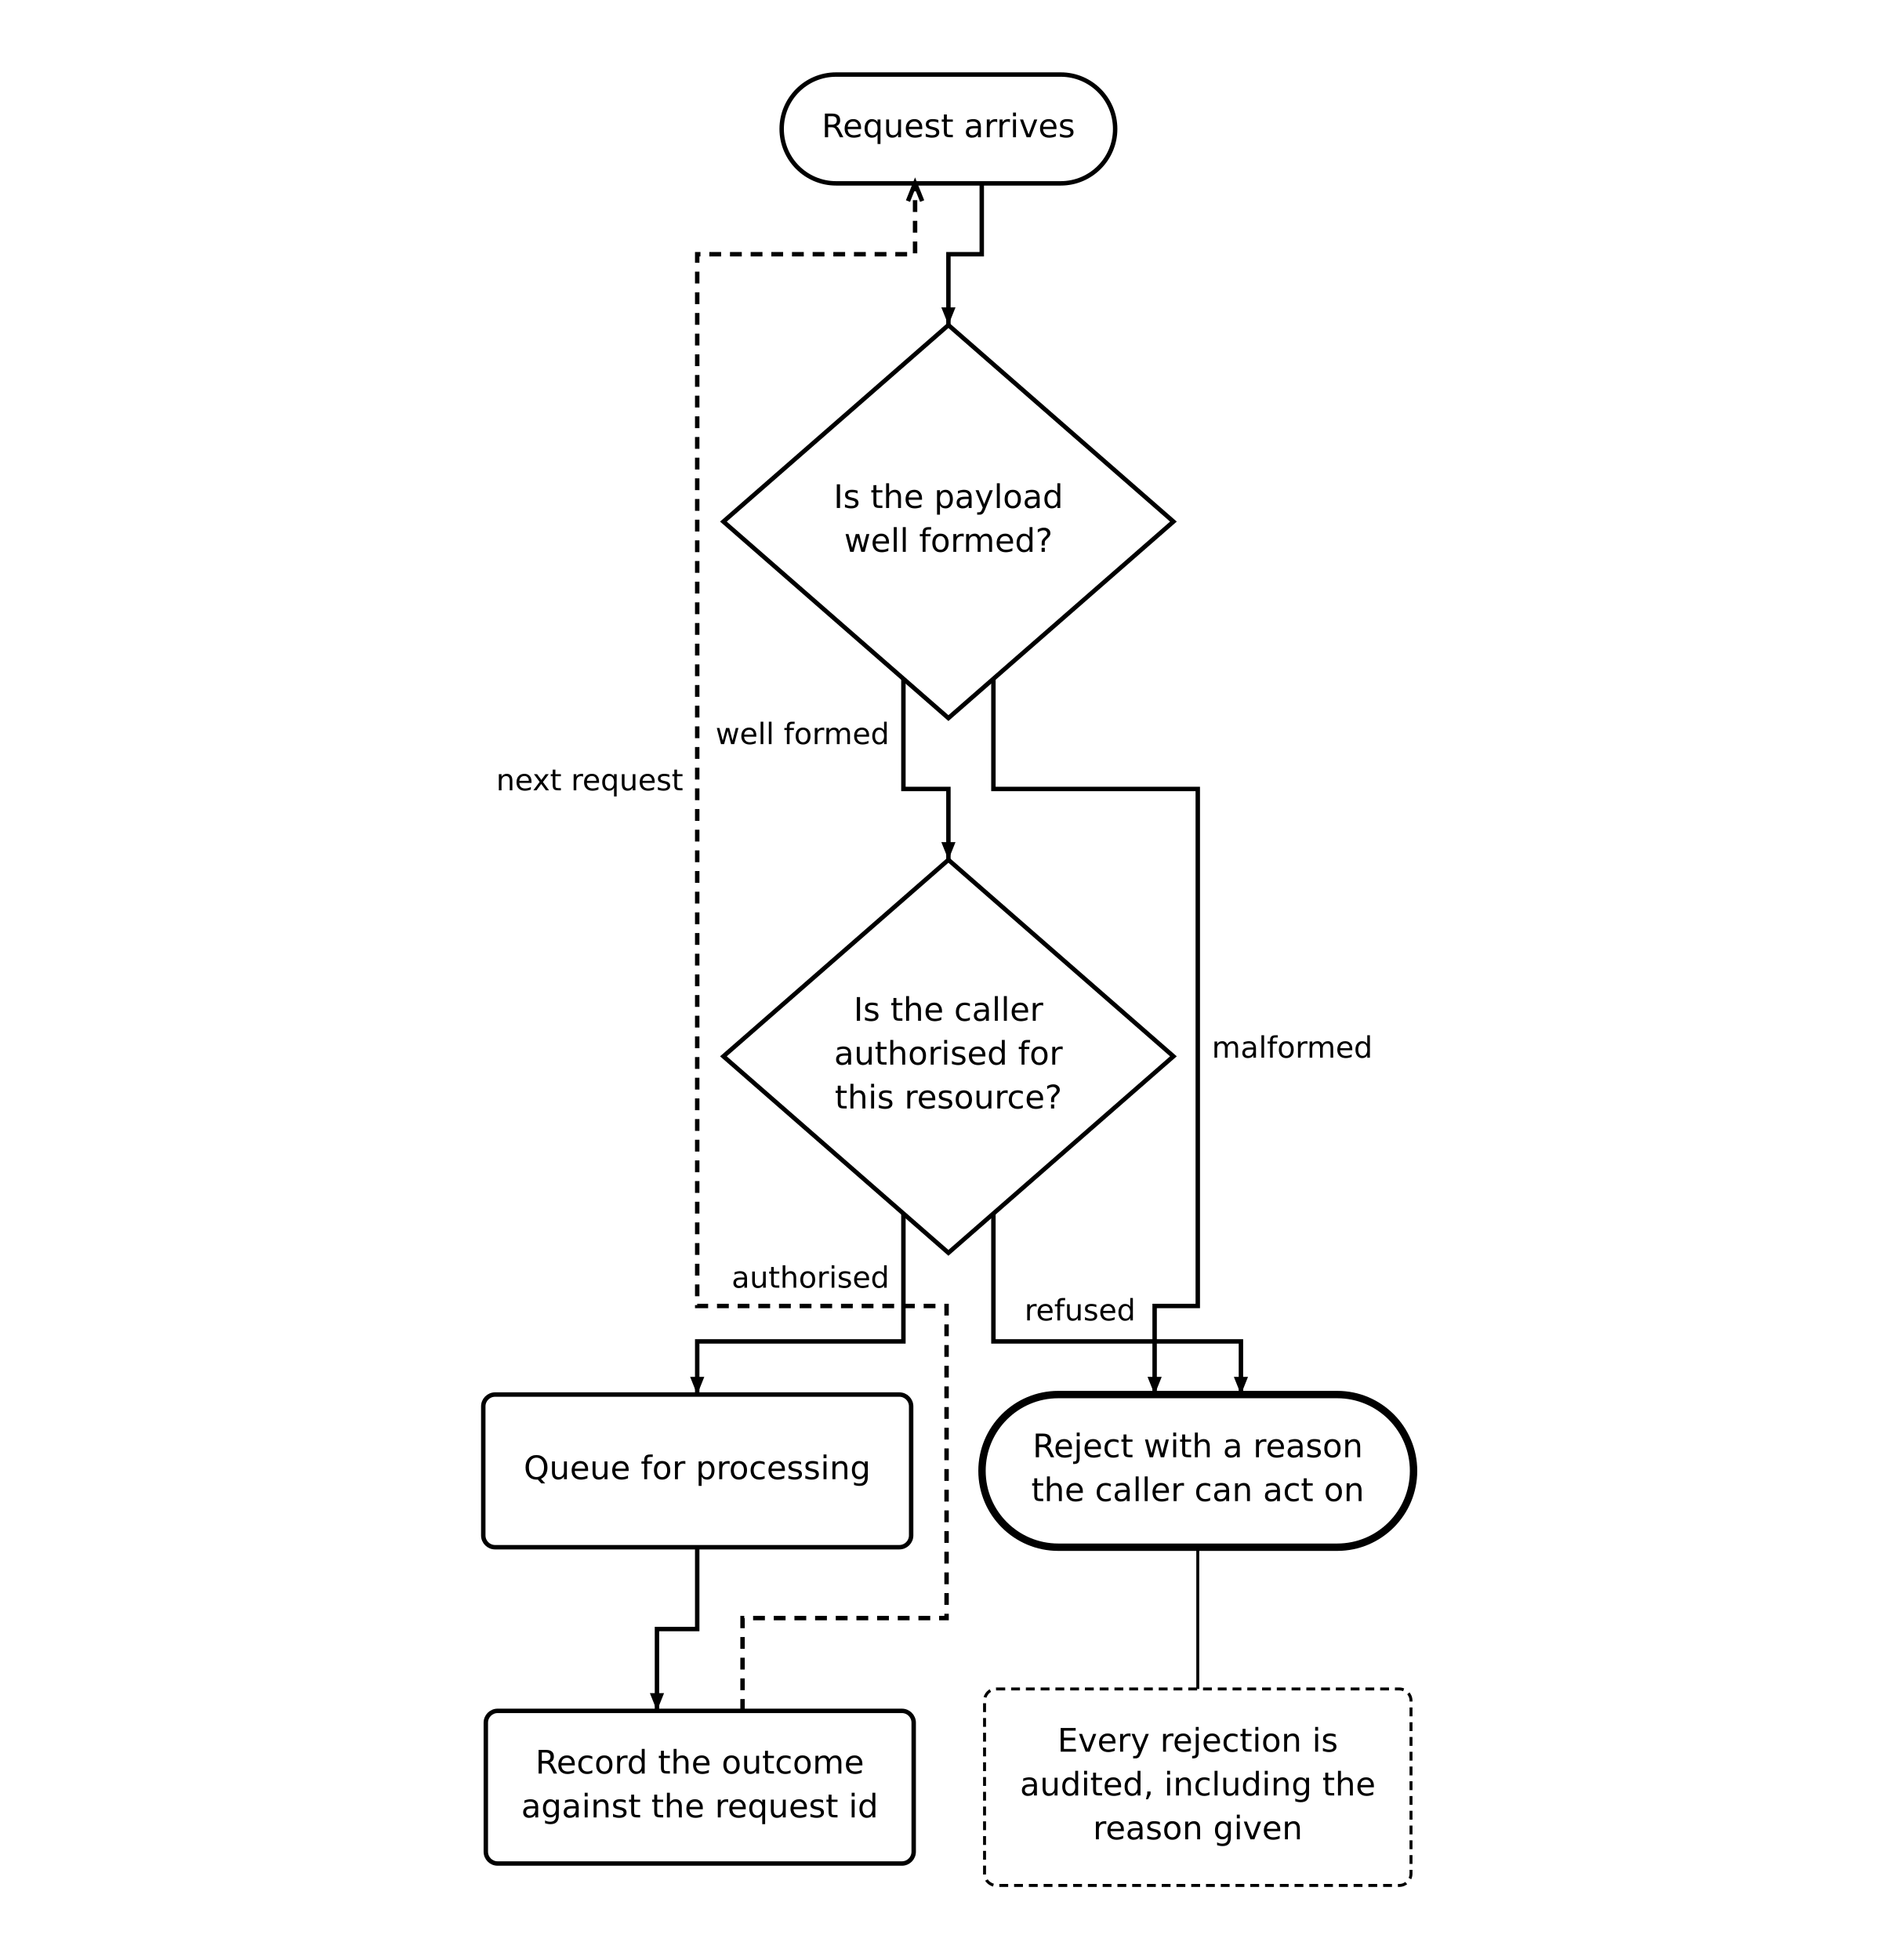
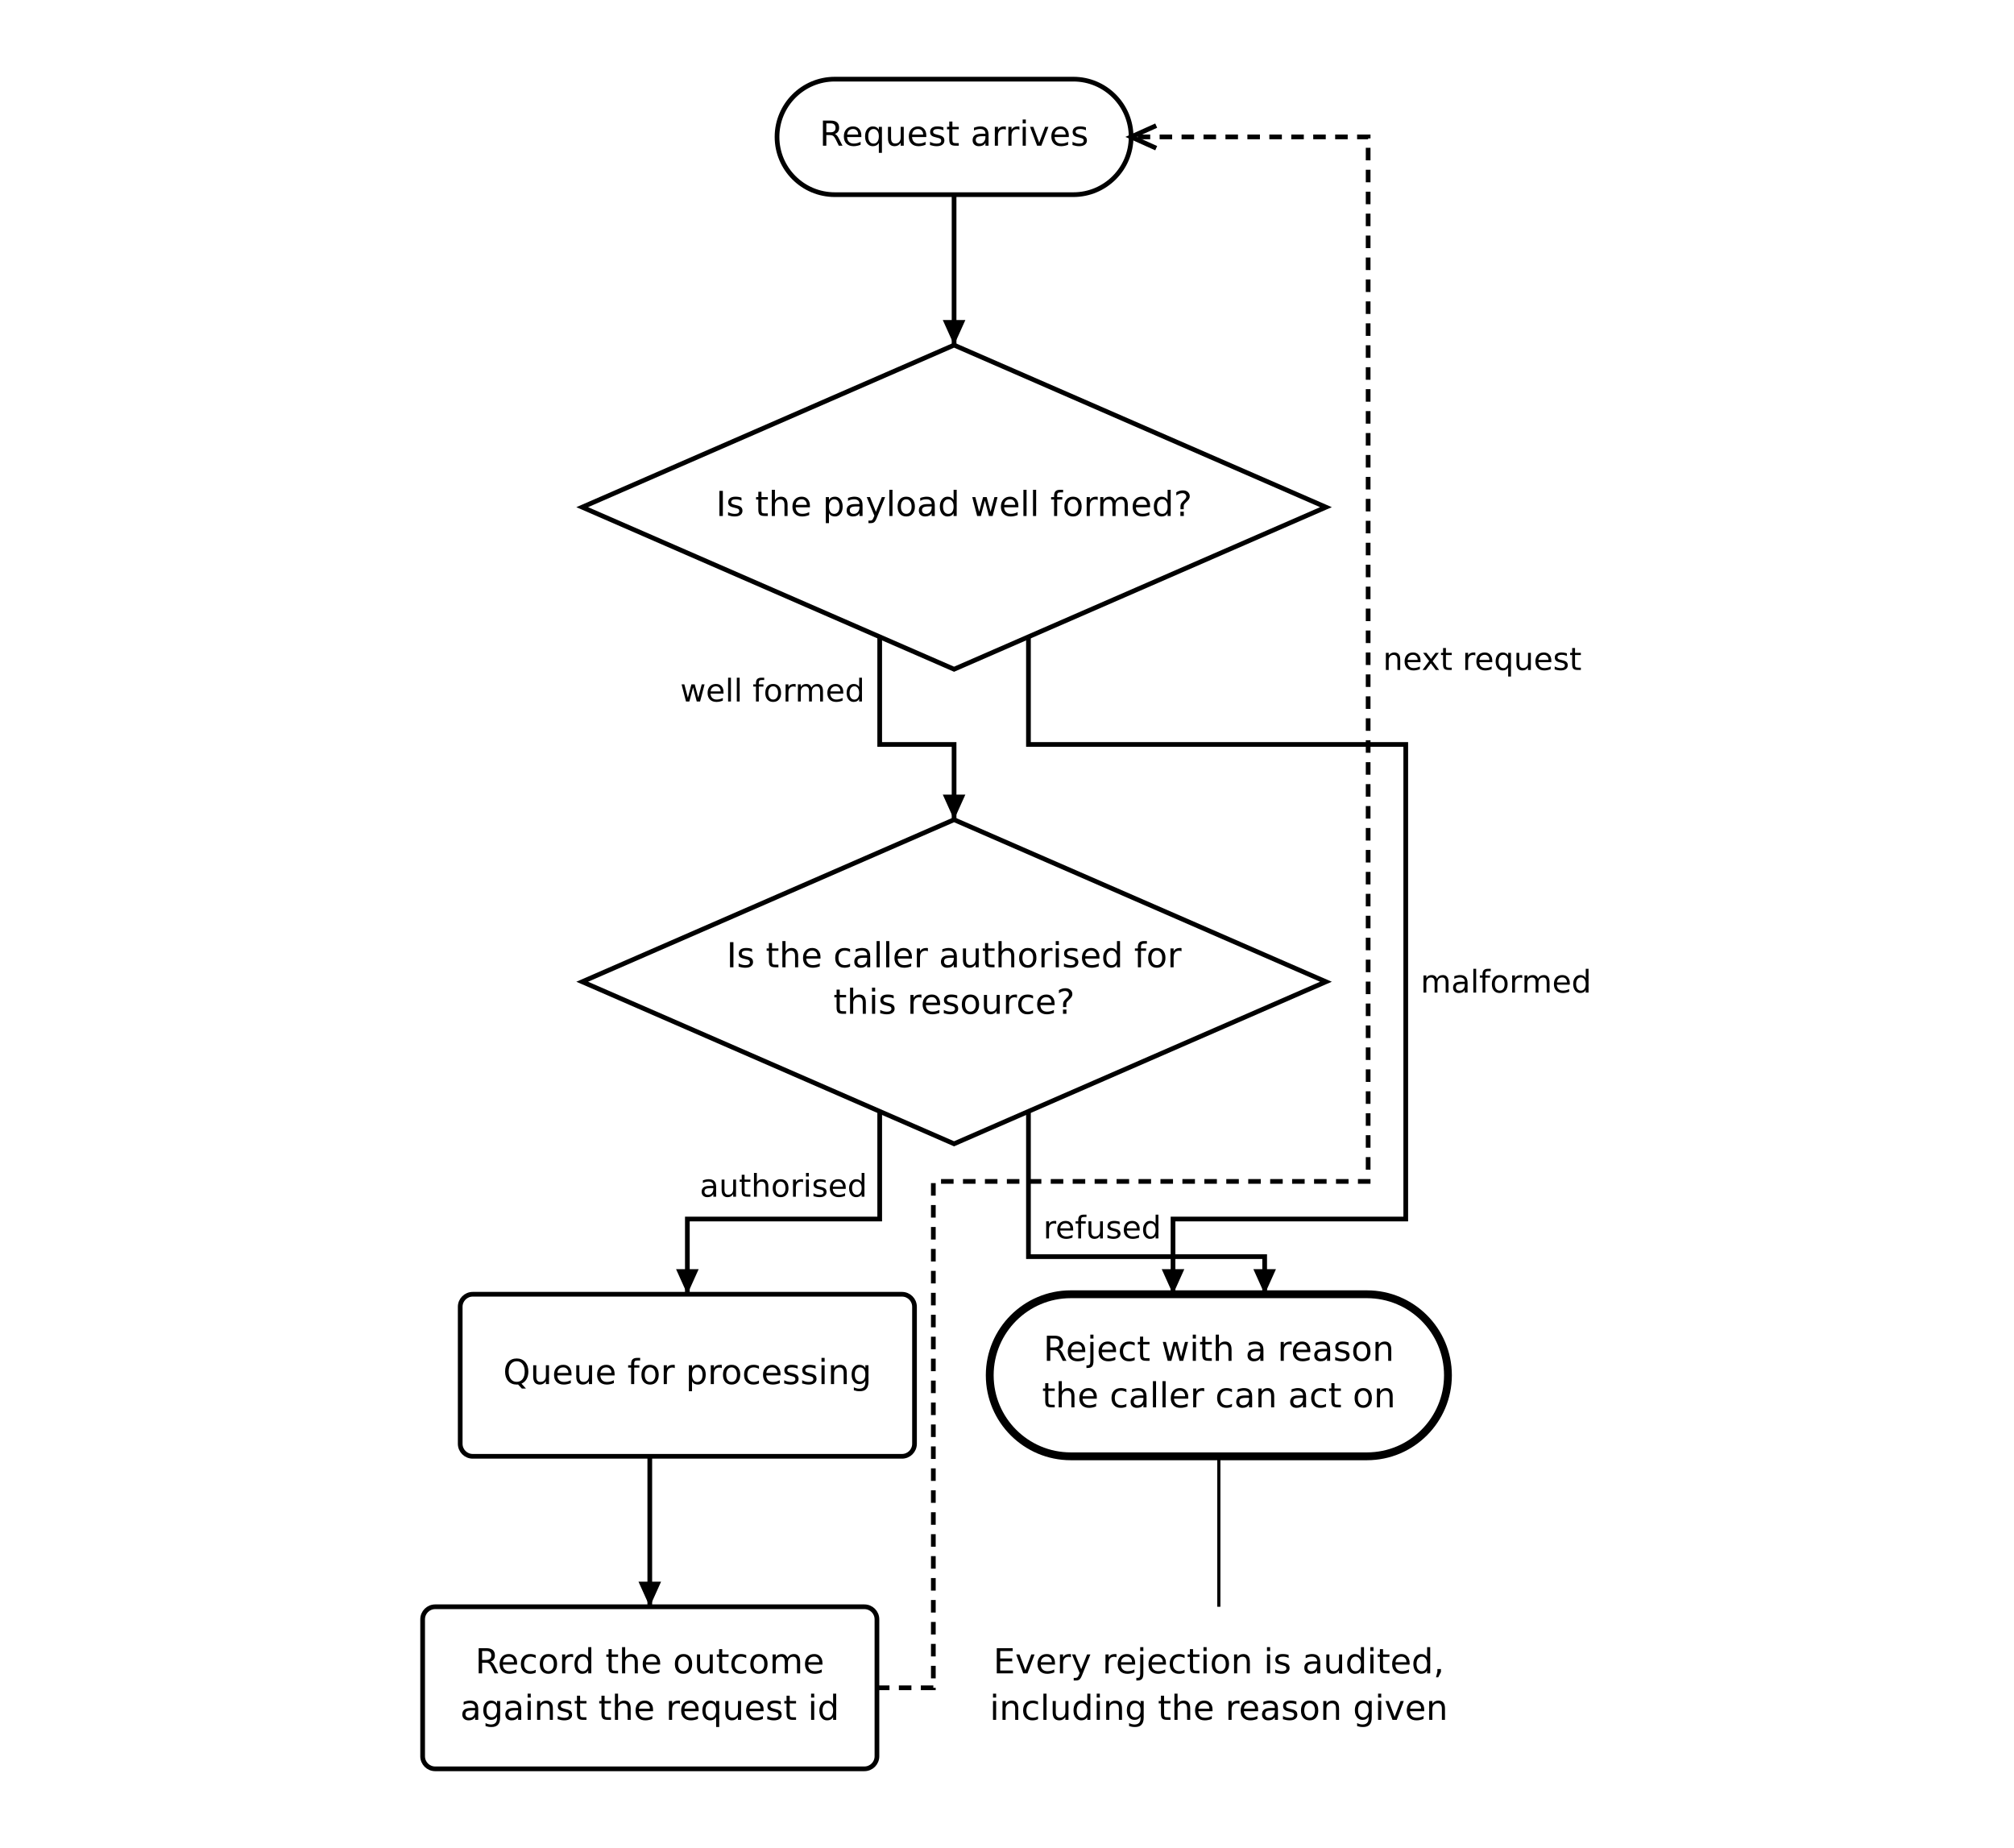
- <svg xmlns="http://www.w3.org/2000/svg" viewBox="-1.25 -1.25 642.5 663.8" role="img" aria-labelledby="ds8644054095-title ds8644054095-desc">
-   <path d="M 331.296 60.85 L 331.296 84.85 L 320 84.85 L 320 108.85" fill="none" stroke="currentColor" stroke-width="1.5" />
-   <polygon points="320,108.85 317.6,102.85 322.4,102.85" fill="currentColor" stroke="none" />
-   <path d="M 304.757 228.64 L 304.757 265.95 L 320 265.95 L 320 289.95" fill="none" stroke="currentColor" stroke-width="1.5" />
-   <polygon points="320,289.95 317.6,283.95 322.4,283.95" fill="currentColor" stroke="none" />
-   <path d="M 335.243 228.64 L 335.243 265.95 L 404.465 265.95 L 404.465 441.05 L 389.848 441.05 L 389.848 471.05" fill="none" stroke="currentColor" stroke-width="1.5" />
-   <polygon points="389.848,471.05 387.448,465.05 392.248,465.05" fill="currentColor" stroke="none" />
-   <path d="M 304.757 409.74 L 304.757 453.05 L 234.912 453.05 L 234.912 471.05" fill="none" stroke="currentColor" stroke-width="1.5" />
-   <polygon points="234.912,471.05 232.512,465.05 237.312,465.05" fill="currentColor" stroke="none" />
-   <path d="M 335.243 409.74 L 335.243 453.05 L 419.083 453.05 L 419.083 471.05" fill="none" stroke="currentColor" stroke-width="1.5" />
-   <polygon points="419.083,471.05 416.683,465.05 421.483,465.05" fill="currentColor" stroke="none" />
-   <path d="M 234.912 522.75 L 234.912 550.462 L 221.281 550.462 L 221.281 578.175" fill="none" stroke="currentColor" stroke-width="1.5" />
-   <polygon points="221.281,578.175 218.881,572.175 223.681,572.175" fill="currentColor" stroke="none" />
-   <path d="M 404.465 522.75 L 404.465 570.75" fill="none" stroke="currentColor" stroke-width="1" />
-   <path d="M 250.267 578.175 L 250.267 546.75 L 319.378 546.75 L 319.378 441.05 L 234.912 441.05 L 234.912 84.85 L 308.704 84.85 L 308.704 60.85" fill="none" stroke="currentColor" stroke-width="1.5" stroke-dasharray="4 3" />
-   <path d="M 311.104 66.85 L 308.704 60.85 L 306.304 66.85" fill="none" stroke="currentColor" stroke-width="1.5" />
-   <rect x="263.52" y="24" width="112.96" height="36.85" rx="18.425" fill="none" stroke="currentColor" stroke-width="1.5" />
-   <text x="320" y="45.233" font-family="'DejaVu Sans', sans-serif" font-size="11" fill="currentColor" text-anchor="middle">
+ <svg xmlns="http://www.w3.org/2000/svg" viewBox="-1.25 -1.25 642.5 589.55" role="img" aria-labelledby="ds5e7a639139-title ds5e7a639139-desc">
+   <path d="M 303.116 60.85 L 303.116 108.85" fill="none" stroke="currentColor" stroke-width="1.5" />
+   <polygon points="303.116,108.85 299.516,100.85 306.716,100.85" fill="currentColor" stroke="none" />
+   <path d="M 279.39 201.91 L 279.39 236.25 L 303.116 236.25 L 303.116 260.25" fill="none" stroke="currentColor" stroke-width="1.5" />
+   <polygon points="303.116,260.25 299.516,252.25 306.716,252.25" fill="currentColor" stroke="none" />
+   <path d="M 326.843 201.91 L 326.843 236.25 L 447.21 236.25 L 447.21 387.65 L 372.964 387.65 L 372.964 411.65" fill="none" stroke="currentColor" stroke-width="1.5" />
+   <polygon points="372.964,411.65 369.364,403.65 376.564,403.65" fill="currentColor" stroke="none" />
+   <path d="M 279.39 353.31 L 279.39 387.65 L 218.029 387.65 L 218.029 411.65" fill="none" stroke="currentColor" stroke-width="1.5" />
+   <polygon points="218.029,411.65 214.429,403.65 221.629,403.65" fill="currentColor" stroke="none" />
+   <path d="M 326.843 353.31 L 326.843 399.65 L 402.199 399.65 L 402.199 411.65" fill="none" stroke="currentColor" stroke-width="1.5" />
+   <polygon points="402.199,411.65 398.599,403.65 405.799,403.65" fill="currentColor" stroke="none" />
+   <path d="M 206.043 463.35 L 206.043 511.35" fill="none" stroke="currentColor" stroke-width="1.5" />
+   <polygon points="206.043,511.35 202.443,503.35 209.643,503.35" fill="currentColor" stroke="none" />
+   <path d="M 387.581 463.35 L 387.581 511.35" fill="none" stroke="currentColor" stroke-width="1" />
+   <path d="M 278.508 537.2 L 296.501 537.2 L 296.501 375.65 L 435.21 375.65 L 435.21 42.425 L 359.596 42.425" fill="none" stroke="currentColor" stroke-width="1.5" stroke-dasharray="4 3" />
+   <path d="M 367.596 38.825 L 359.596 42.425 L 367.596 46.025" fill="none" stroke="currentColor" stroke-width="1.5" />
+   <rect x="246.636" y="24" width="112.96" height="36.85" rx="18.425" fill="none" stroke="currentColor" stroke-width="1.5" />
+   <text x="303.116" y="45.233" font-family="'DejaVu Sans', sans-serif" font-size="11" fill="currentColor" text-anchor="middle">
    <tspan>Request arrives</tspan>
  </text>
-   <rect x="332.239" y="570.75" width="144.452" height="66.55" rx="4" fill="none" stroke="currentColor" stroke-width="1" stroke-dasharray="3 2" />
-   <text x="404.465" y="591.983" font-family="'DejaVu Sans', sans-serif" font-size="11" fill="currentColor" text-anchor="middle">
-     <tspan>Every rejection is</tspan>
+   <text x="387.581" y="532.583" font-family="'DejaVu Sans', sans-serif" font-size="11" fill="currentColor" text-anchor="middle">
+     <tspan>Every rejection is audited,</tspan>
  </text>
-   <text x="404.465" y="606.833" font-family="'DejaVu Sans', sans-serif" font-size="11" fill="currentColor" text-anchor="middle">
-     <tspan>audited, including the</tspan>
+   <text x="387.581" y="547.433" font-family="'DejaVu Sans', sans-serif" font-size="11" fill="currentColor" text-anchor="middle">
+     <tspan>including the reason given</tspan>
  </text>
-   <text x="404.465" y="621.683" font-family="'DejaVu Sans', sans-serif" font-size="11" fill="currentColor" text-anchor="middle">
-     <tspan>reason given</tspan>
+   <polygon points="303.116,260.25 421.75,311.95 303.116,363.65 184.483,311.95" fill="none" stroke="currentColor" stroke-width="1.5" />
+   <text x="303.116" y="307.333" font-family="'DejaVu Sans', sans-serif" font-size="11" fill="currentColor" text-anchor="middle">
+     <tspan>Is the caller authorised for</tspan>
  </text>
-   <polygon points="320,289.95 396.214,356.5 320,423.05 243.786,356.5" fill="none" stroke="currentColor" stroke-width="1.5" />
-   <text x="320" y="344.458" font-family="'DejaVu Sans', sans-serif" font-size="11" fill="currentColor" text-anchor="middle">
-     <tspan>Is the caller</tspan>
-   </text>
-   <text x="320" y="359.308" font-family="'DejaVu Sans', sans-serif" font-size="11" fill="currentColor" text-anchor="middle">
-     <tspan>authorised for</tspan>
-   </text>
-   <text x="320" y="374.158" font-family="'DejaVu Sans', sans-serif" font-size="11" fill="currentColor" text-anchor="middle">
+   <text x="303.116" y="322.183" font-family="'DejaVu Sans', sans-serif" font-size="11" fill="currentColor" text-anchor="middle">
    <tspan>this resource?</tspan>
  </text>
-   <rect x="162.447" y="471.05" width="144.93" height="51.7" rx="4" fill="none" stroke="currentColor" stroke-width="1.5" />
-   <text x="234.912" y="499.708" font-family="'DejaVu Sans', sans-serif" font-size="11" fill="currentColor" text-anchor="middle">
+   <rect x="145.564" y="411.65" width="144.93" height="51.7" rx="4" fill="none" stroke="currentColor" stroke-width="1.5" />
+   <text x="218.029" y="440.308" font-family="'DejaVu Sans', sans-serif" font-size="11" fill="currentColor" text-anchor="middle">
    <tspan>Queue for processing</tspan>
  </text>
-   <rect x="163.309" y="578.175" width="144.93" height="51.7" rx="4" fill="none" stroke="currentColor" stroke-width="1.5" />
-   <text x="235.774" y="599.408" font-family="'DejaVu Sans', sans-serif" font-size="11" fill="currentColor" text-anchor="middle">
+   <rect x="133.578" y="511.35" width="144.93" height="51.7" rx="4" fill="none" stroke="currentColor" stroke-width="1.5" />
+   <text x="206.043" y="532.583" font-family="'DejaVu Sans', sans-serif" font-size="11" fill="currentColor" text-anchor="middle">
    <tspan>Record the outcome</tspan>
  </text>
-   <text x="235.774" y="614.258" font-family="'DejaVu Sans', sans-serif" font-size="11" fill="currentColor" text-anchor="middle">
+   <text x="206.043" y="547.433" font-family="'DejaVu Sans', sans-serif" font-size="11" fill="currentColor" text-anchor="middle">
    <tspan>against the request id</tspan>
  </text>
-   <rect x="331.378" y="471.05" width="146.175" height="51.7" rx="25.85" fill="none" stroke="currentColor" stroke-width="2.5" />
-   <text x="404.465" y="492.283" font-family="'DejaVu Sans', sans-serif" font-size="11" fill="currentColor" text-anchor="middle">
+   <rect x="314.494" y="411.65" width="146.175" height="51.7" rx="25.85" fill="none" stroke="currentColor" stroke-width="2.5" />
+   <text x="387.581" y="432.883" font-family="'DejaVu Sans', sans-serif" font-size="11" fill="currentColor" text-anchor="middle">
    <tspan>Reject with a reason</tspan>
  </text>
-   <text x="404.465" y="507.133" font-family="'DejaVu Sans', sans-serif" font-size="11" fill="currentColor" text-anchor="middle">
+   <text x="387.581" y="447.733" font-family="'DejaVu Sans', sans-serif" font-size="11" fill="currentColor" text-anchor="middle">
    <tspan>the caller can act on</tspan>
  </text>
-   <polygon points="320,108.85 396.214,175.4 320,241.95 243.786,175.4" fill="none" stroke="currentColor" stroke-width="1.5" />
-   <text x="320" y="170.783" font-family="'DejaVu Sans', sans-serif" font-size="11" fill="currentColor" text-anchor="middle">
-     <tspan>Is the payload</tspan>
+   <polygon points="303.116,108.85 421.75,160.55 303.116,212.25 184.483,160.55" fill="none" stroke="currentColor" stroke-width="1.5" />
+   <text x="303.116" y="163.358" font-family="'DejaVu Sans', sans-serif" font-size="11" fill="currentColor" text-anchor="middle">
+     <tspan>Is the payload well formed?</tspan>
  </text>
-   <text x="320" y="185.633" font-family="'DejaVu Sans', sans-serif" font-size="11" fill="currentColor" text-anchor="middle">
-     <tspan>well formed?</tspan>
-   </text>
-   <text x="241.125" y="250.757" font-family="'DejaVu Sans', sans-serif" font-size="10" fill="currentColor">well formed</text>
-   <text x="409.215" y="356.962" font-family="'DejaVu Sans', sans-serif" font-size="10" fill="currentColor">malformed</text>
-   <text x="246.565" y="434.857" font-family="'DejaVu Sans', sans-serif" font-size="10" fill="currentColor">authorised</text>
-   <text x="345.781" y="445.942" font-family="'DejaVu Sans', sans-serif" font-size="10" fill="currentColor">refused</text>
-   <text x="166.818" y="266.412" font-family="'DejaVu Sans', sans-serif" font-size="10" fill="currentColor">next request</text>
+   <text x="215.758" y="222.542" font-family="'DejaVu Sans', sans-serif" font-size="10" fill="currentColor">well formed</text>
+   <text x="451.96" y="315.412" font-family="'DejaVu Sans', sans-serif" font-size="10" fill="currentColor">malformed</text>
+   <text x="221.988" y="380.542" font-family="'DejaVu Sans', sans-serif" font-size="10" fill="currentColor">authorised</text>
+   <text x="331.593" y="393.844" font-family="'DejaVu Sans', sans-serif" font-size="10" fill="currentColor">refused</text>
+   <text x="439.96" y="212.499" font-family="'DejaVu Sans', sans-serif" font-size="10" fill="currentColor">next request</text>
</svg>
